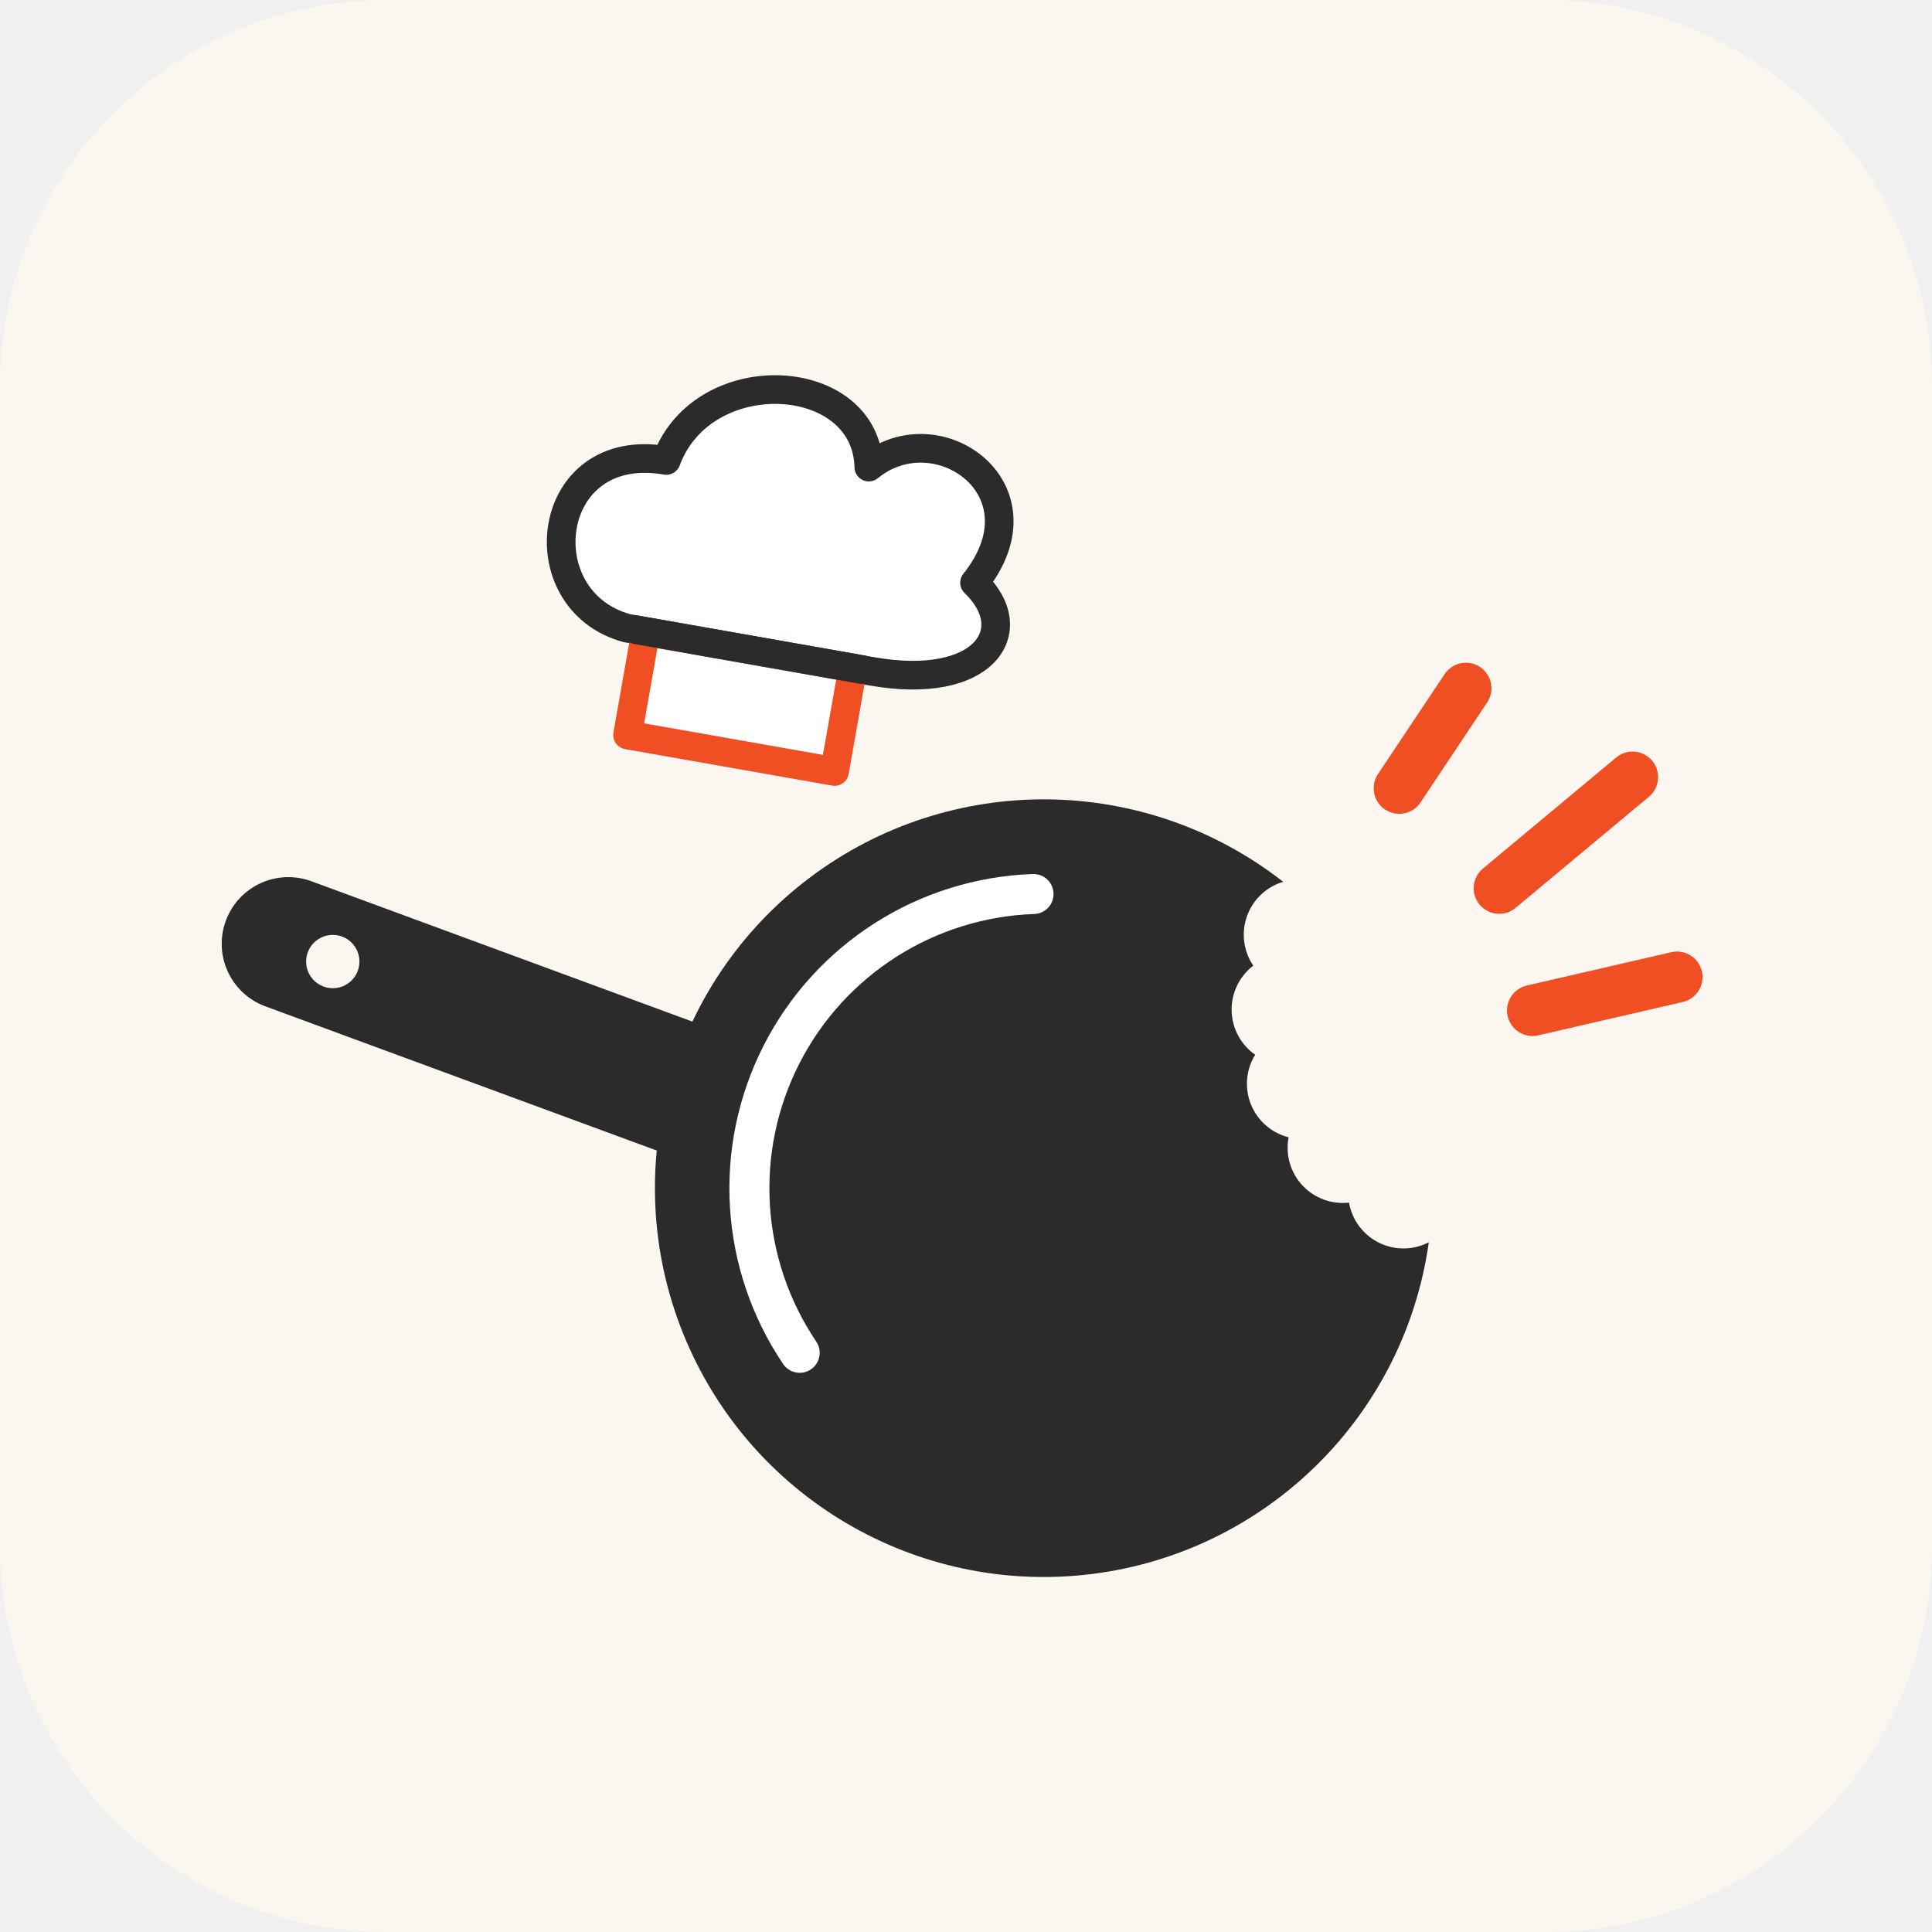
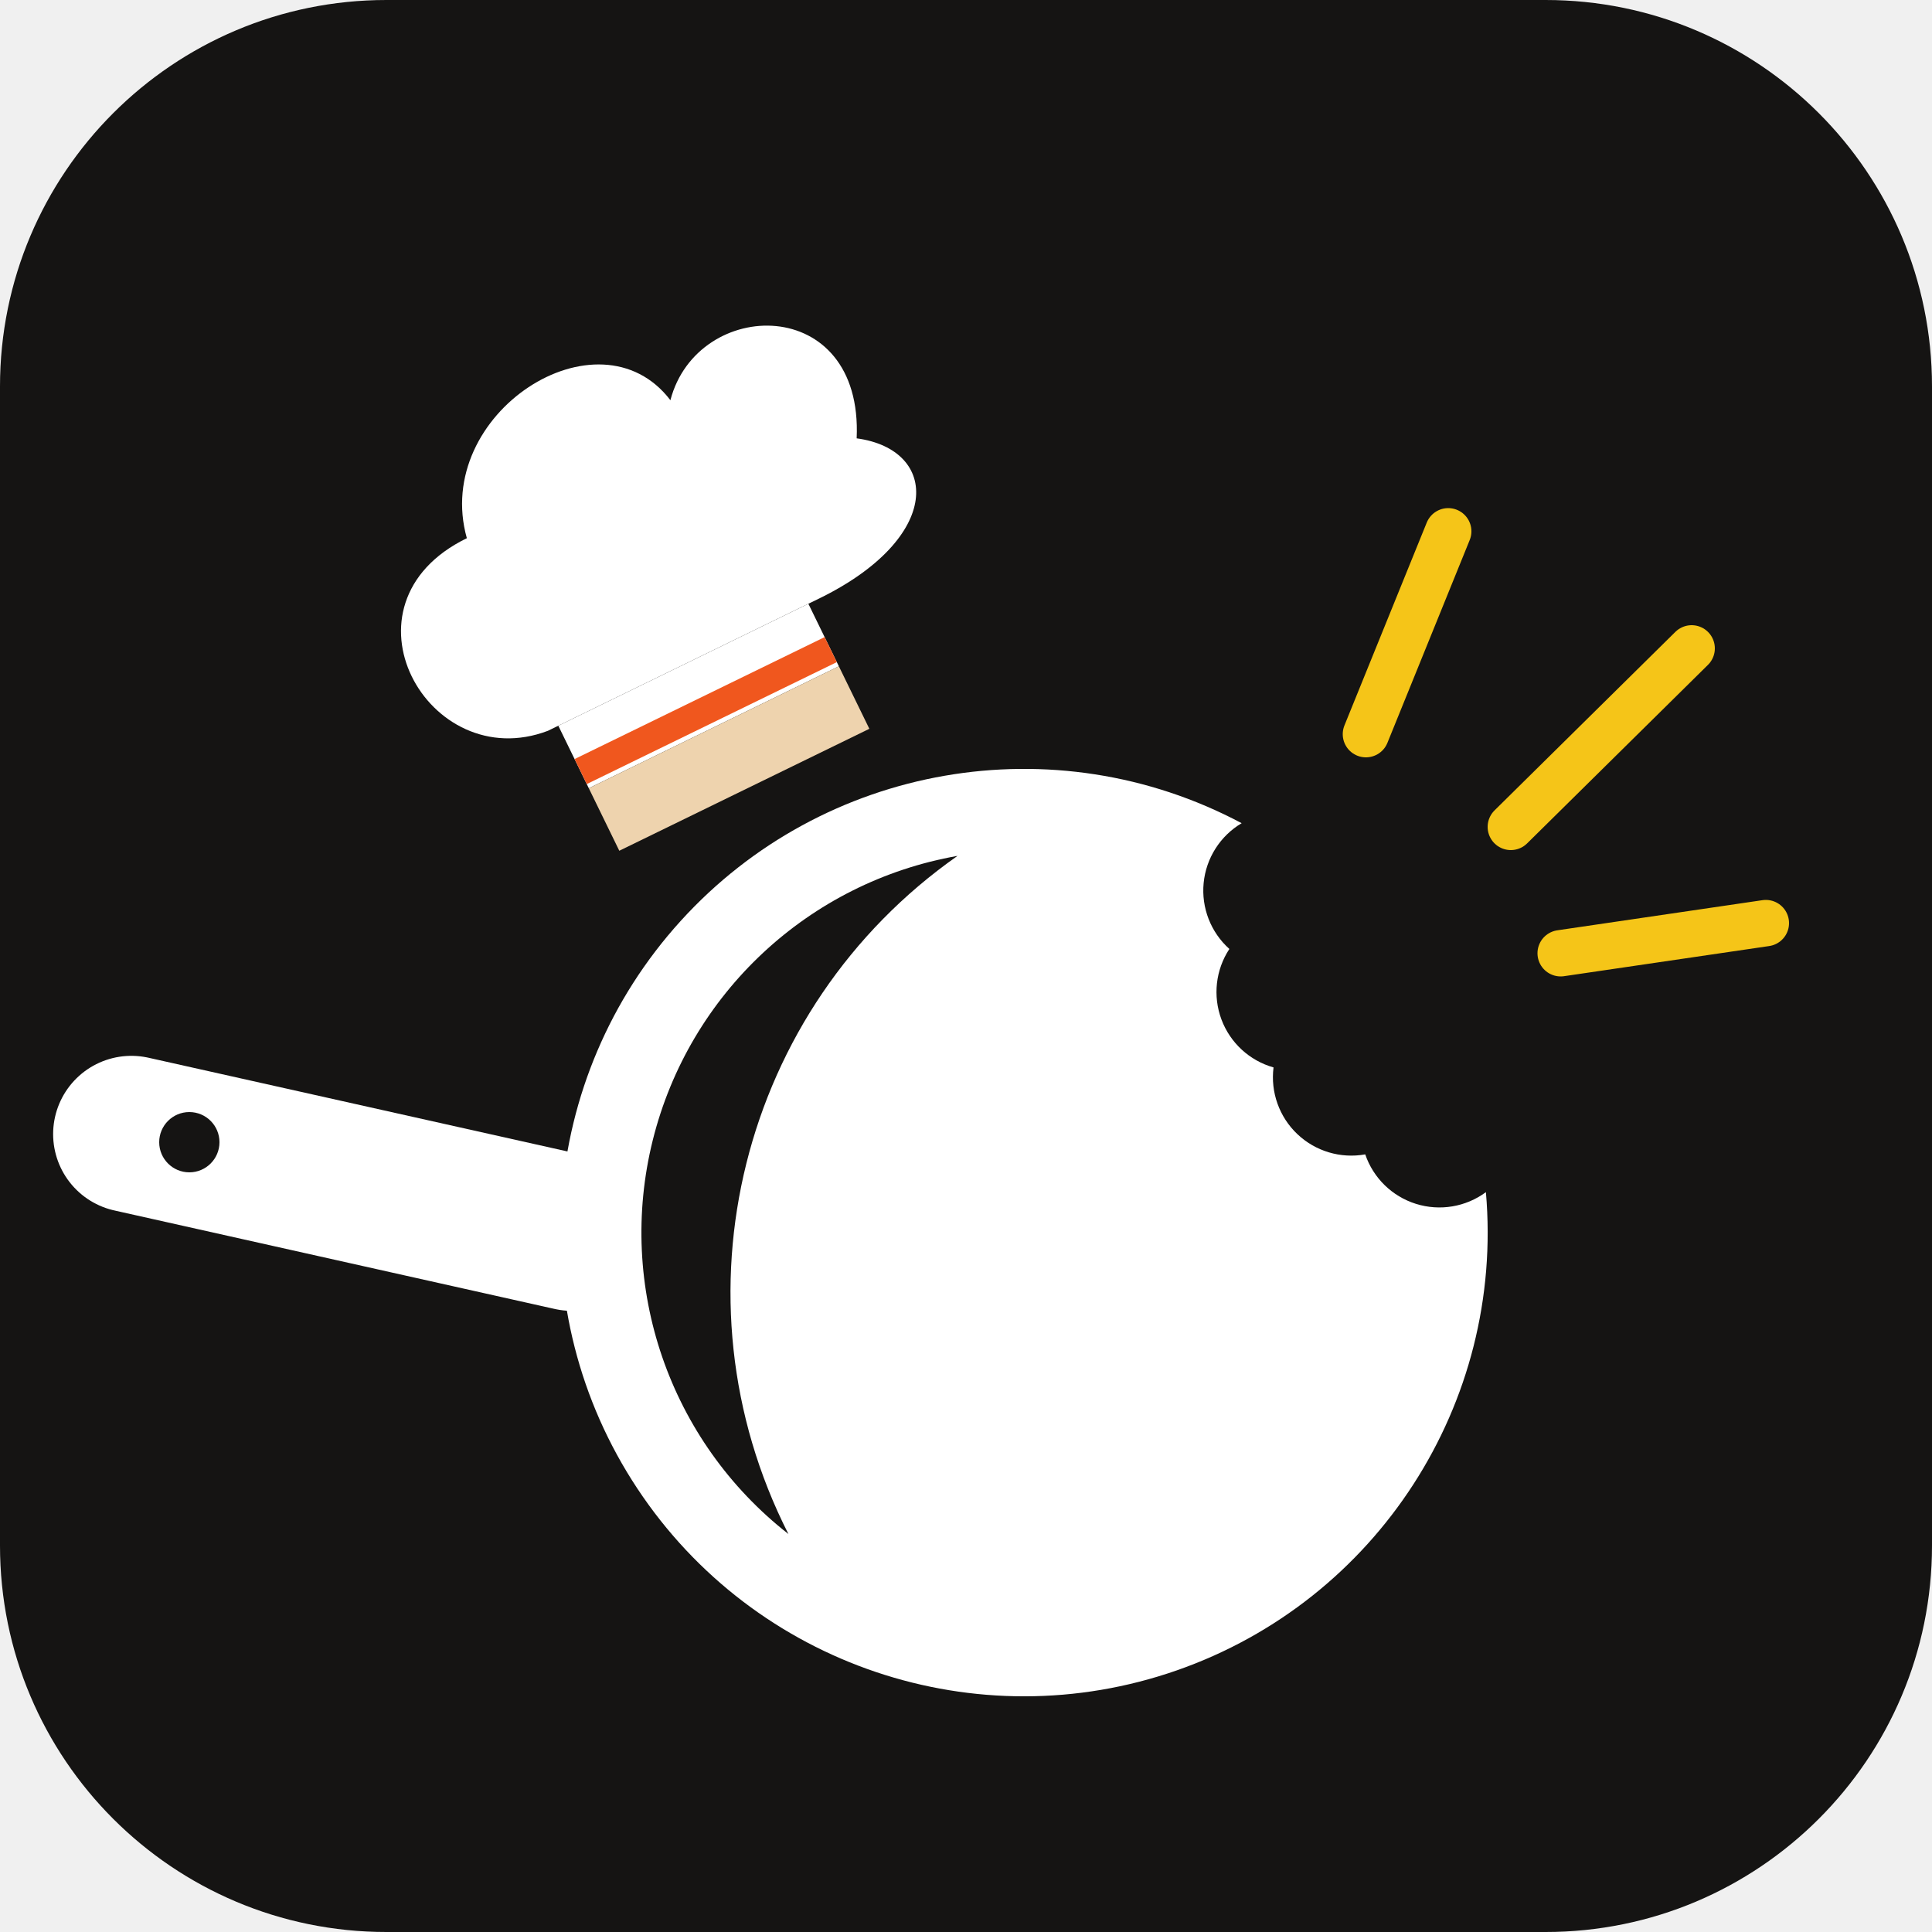
<svg xmlns="http://www.w3.org/2000/svg" width="400" height="400" viewBox="0 0 200 200">
-   <rect width="200" height="200" rx="40" fill="#FBF6EF" />
-   <g transform="translate(100 100) scale(1.15) translate(-103 -86)">
-     <path d="M80,98 L42,84" stroke="#2B2B2B" stroke-width="12" stroke-linecap="round" fill="none" />
-     <circle cx="46" cy="85.6" r="2.4" fill="#FBF6EF" />
-     <path d="M131.55,78.42 A35,35 0 1,0 144.66,110.87 A4.97,4.97 0 0,1 137.48,107.3 A4.97,4.97 0 0,1 132.04,101.42 A4.97,4.97 0 0,1 129.03,93.99 A4.97,4.97 0 0,1 128.86,85.97 A4.97,4.97 0 0,1 131.55,78.42 Z" fill="#2B2B2B" />
-     <path d="M109.08,79.52 A26.5,26.5 0 0,0 88.03,120.82" stroke="#FFFFFF" stroke-width="3.6" stroke-linecap="round" fill="none" />
-     <path d="M142,70 L148,61 M151,79 L163,69 M154,90 L167,87" stroke="#F04E23" stroke-width="4.6" stroke-linecap="round" fill="none" />
-     <g transform="translate(82,66) rotate(10) scale(0.86)" stroke-linejoin="round">
-       <path d="M-13,-10 C-24,-11 -25,-28 -12,-28 C-10,-39 7,-41 9,-31 C15,-38 28,-32 22,-21 C28,-17 25,-10 13,-10 Z" fill="#FFFFFF" stroke="#2B2B2B" stroke-width="3" />
-       <path d="M-11,-10 L11,-10 L11,1 L-11,1 Z" fill="#FFFFFF" stroke="#F04E23" stroke-width="3" />
-       <path d="M-12,-10 L12,-10" stroke="#2B2B2B" stroke-width="3" stroke-linecap="round" />
+   <rect width="200" height="200" rx="40" fill="#151413" />
+   <g transform="translate(100 100) scale(1.2) translate(-100 -84)">
+     <path d="M66,107 L28,98.5" stroke="#FFFFFF" stroke-width="13.5" stroke-linecap="round" fill="none" />
+     <circle cx="33" cy="99.2" r="2.6" fill="#151413" />
+     <path d="M123.78,71.68 A40,40 0 1,0 144.85,103.51 A6.76,6.76 0 0,1 134.44,100.25 A6.76,6.76 0 0,1 126.53,92.75 A6.76,6.76 0 0,1 122.72,82.53 A6.76,6.76 0 0,1 123.78,71.68 Z" fill="#FFFFFF" />
+     <path d="M99.27,74.5 A33,33 0 0,0 84.68,133 A46,46 0 0,1 99.27,74.5 Z" fill="#151413" />
+     <path d="M134.5,64 L141.6,46.5 M147,72 L162.6,56.6 M151.3,82.9 L169,80.3" stroke="#F5C518" stroke-width="4" stroke-linecap="round" fill="none" />
+     <g transform="translate(80,67) rotate(-26) scale(1.0)">
+       <path d="M-13,-10 C-24,-11 -25,-28 -12,-28 C-10,-39 7,-41 9,-31 C15,-38 28,-32 22,-21 C28,-17 25,-10 13,-10 Z" fill="#FFFFFF" />
+       <path d="M-12,-10 L12,-10 L12,-4 L-12,-4 Z" fill="#FFFFFF" />
+       <path d="M-12,-4 L12,-4 L12,2 L-12,2 Z" fill="#EED3AE" />
+       <path d="M-12,-5.6 L12,-5.6" stroke="#F0571E" stroke-width="2.4" fill="none" />
    </g>
  </g>
</svg>
